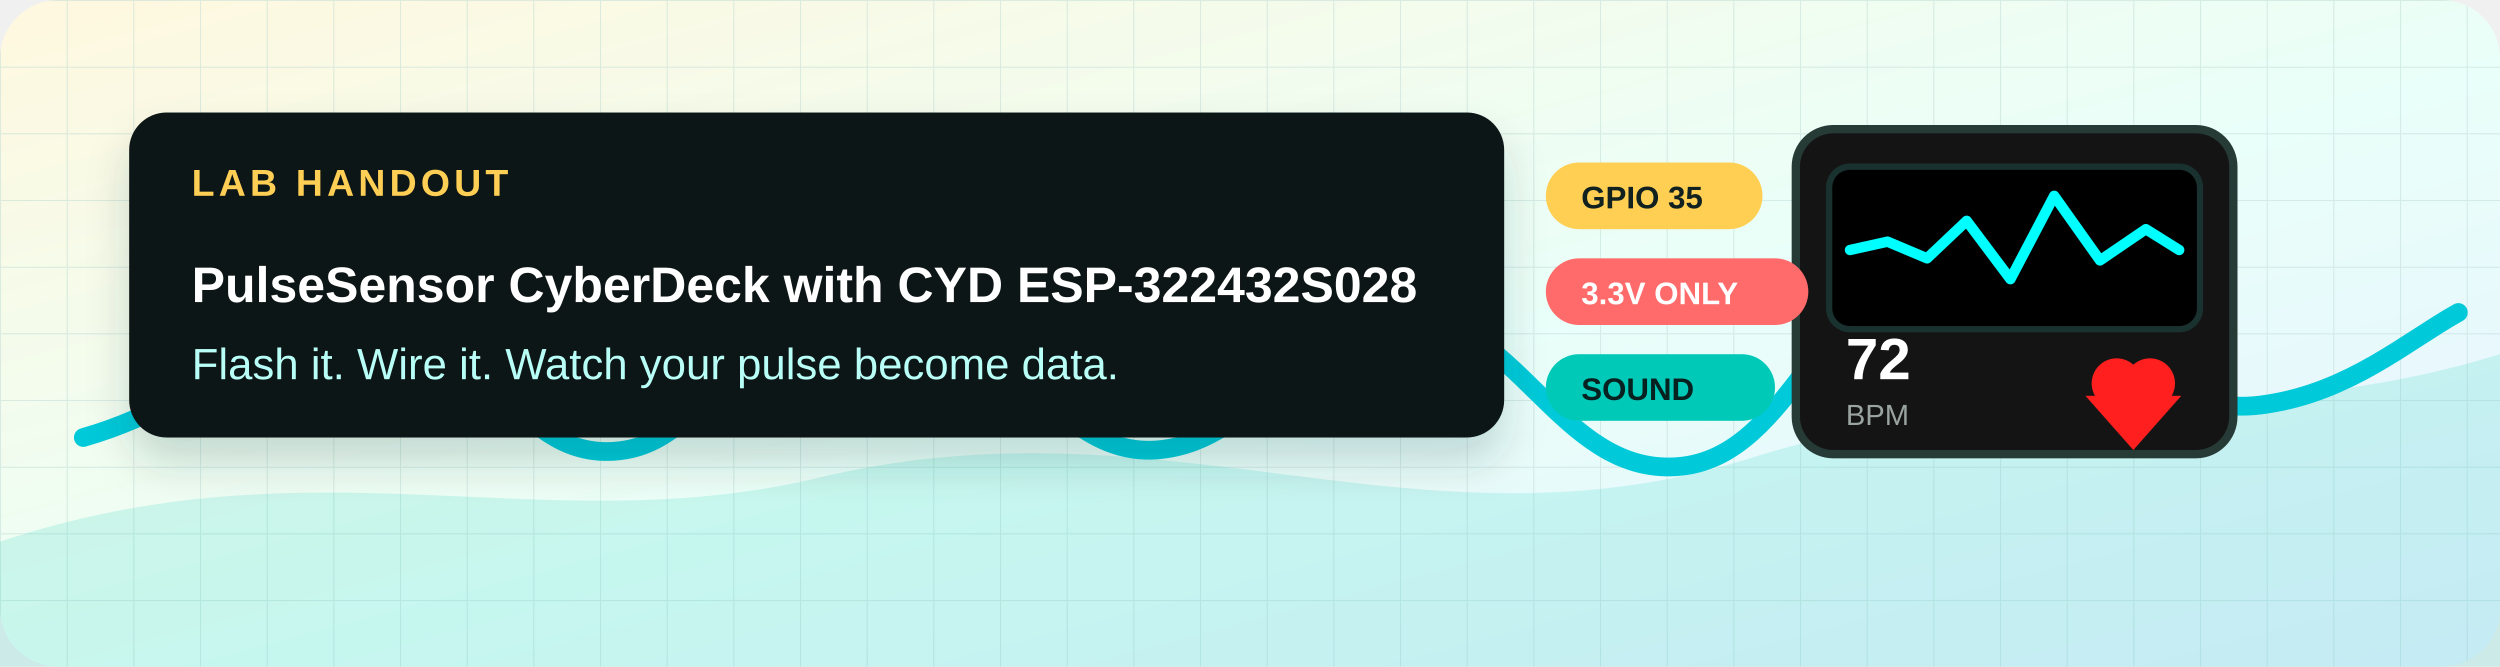
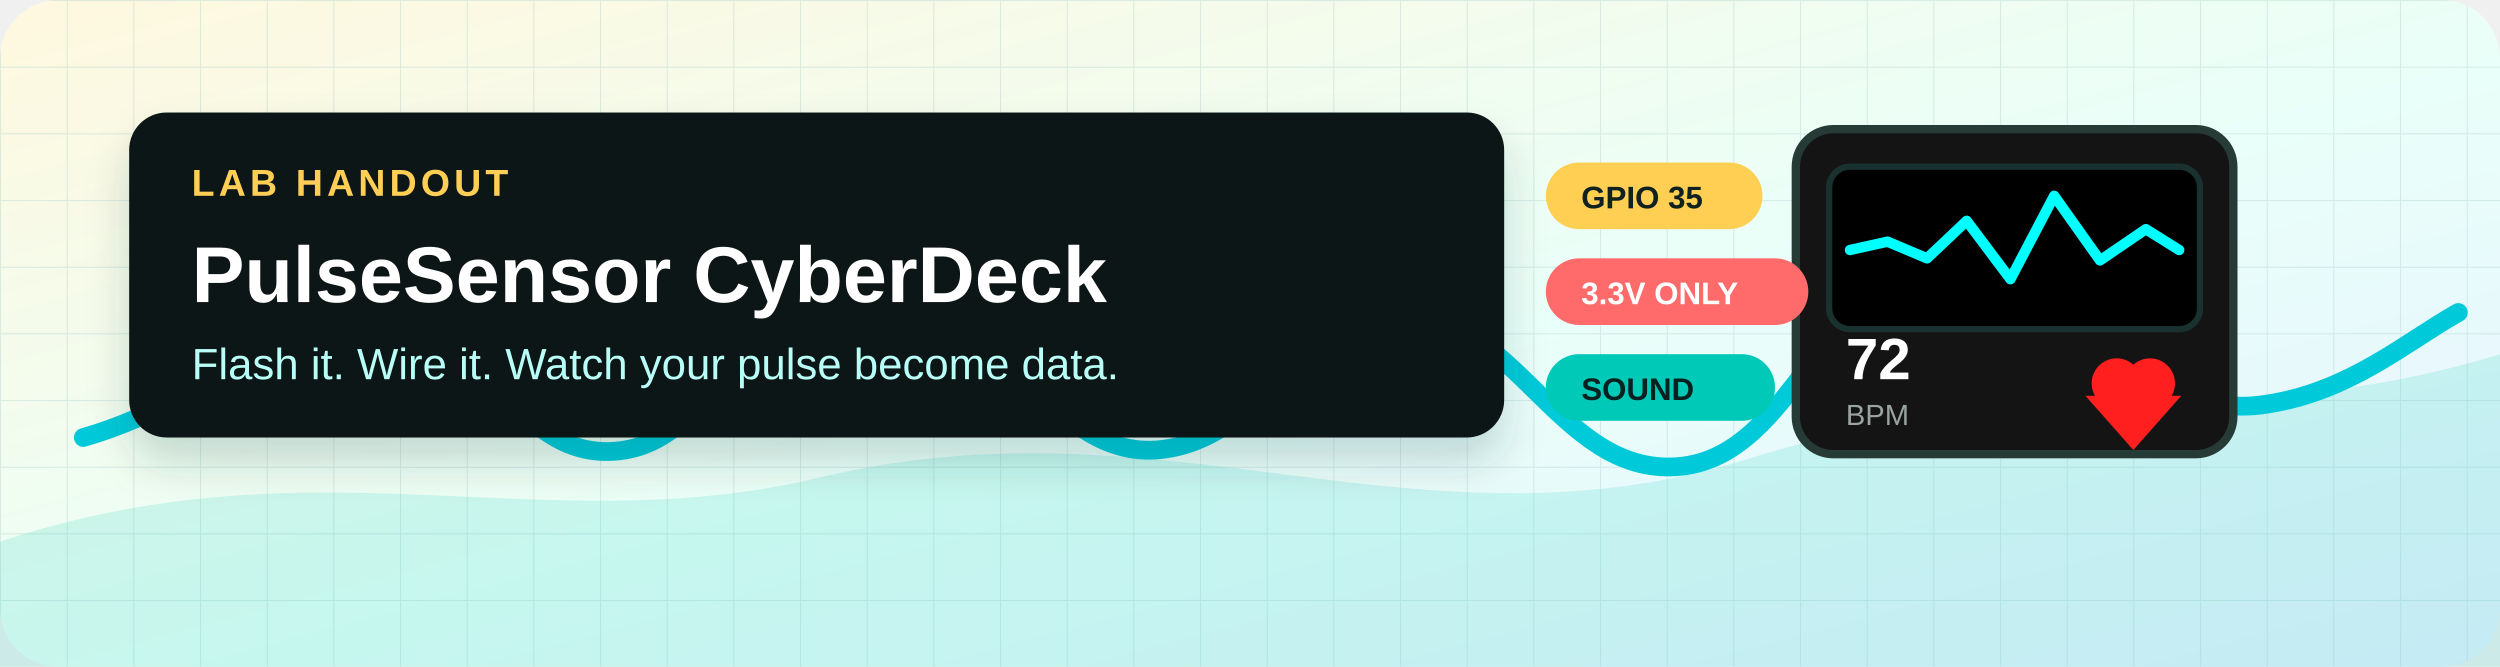
- <svg xmlns="http://www.w3.org/2000/svg" width="1200" height="320" viewBox="0 0 1200 320" role="img" aria-label="PulseSensor CyberDeck with CYD ESP-322432S028 lab banner">
+ <svg xmlns="http://www.w3.org/2000/svg" width="1200" height="320" viewBox="0 0 1200 320" role="img" aria-label="PulseSensor CyberDeck with the CYD lab banner">
  <defs>
    <linearGradient id="paper" x1="0" y1="0" x2="1" y2="1">
      <stop offset="0" stop-color="#fff8df" />
      <stop offset="0.55" stop-color="#e9fff9" />
      <stop offset="1" stop-color="#e7f0ff" />
    </linearGradient>
    <pattern id="grid" width="32" height="32" patternUnits="userSpaceOnUse">
      <path d="M32 0H0V32" fill="none" stroke="#b9d8d2" stroke-width="1" opacity="0.45" />
    </pattern>
    <filter id="softShadow" x="-20%" y="-20%" width="140%" height="140%">
      <feDropShadow dx="0" dy="12" stdDeviation="10" flood-color="#153b42" flood-opacity="0.18" />
    </filter>
  </defs>
  <rect width="1200" height="320" rx="28" fill="url(#paper)" />
  <rect width="1200" height="320" rx="28" fill="url(#grid)" />
  <path d="M0 260 C150 210 260 260 390 230 C560 188 680 270 840 220 C980 176 1070 210 1200 170 L1200 320 L0 320 Z" fill="#00c9b7" opacity="0.15" />
  <path d="M40 210 C110 190 140 140 190 145 C230 149 245 225 300 216 C348 208 360 132 415 128 C472 124 496 220 555 216 C607 212 625 150 670 150 C728 150 748 228 805 224 C862 220 875 130 935 125 C995 120 1020 205 1088 194 C1128 188 1155 164 1180 150" fill="none" stroke="#00c9d9" stroke-width="9" stroke-linecap="round" />
  <g filter="url(#softShadow)">
    <rect x="62" y="54" width="660" height="156" rx="18" fill="#101616" />
    <text x="92" y="94" fill="#ffcf54" font-family="Arial, sans-serif" font-size="18" font-weight="700" letter-spacing="2">LAB HANDOUT</text>
-     <text x="92" y="145" fill="#ffffff" font-family="Arial, sans-serif" font-size="24" font-weight="800">PulseSensor CyberDeck with CYD ESP-322432S028</text>
+     <text x="92" y="145" fill="#ffffff" font-family="Arial, sans-serif" font-size="38" font-weight="800">PulseSensor CyberDeck</text>
    <text x="92" y="182" fill="#b8fff8" font-family="Arial, sans-serif" font-size="21">Flash it. Wire it. Watch your pulse become data.</text>
  </g>
  <g transform="translate(862 62)">
    <rect x="0" y="0" width="210" height="156" rx="18" fill="#141414" stroke="#263a36" stroke-width="4" />
    <rect x="16" y="18" width="178" height="78" rx="10" fill="#000000" stroke="#19322f" stroke-width="3" />
    <path d="M26 58 L44 54 L63 62 L82 44 L103 72 L124 32 L146 63 L168 48 L184 58" fill="none" stroke="#00ffff" stroke-width="5" stroke-linecap="round" stroke-linejoin="round" />
    <text x="24" y="120" fill="#ffffff" font-family="Arial, sans-serif" font-size="28" font-weight="800">72</text>
    <text x="24" y="142" fill="#9aa4a0" font-family="Arial, sans-serif" font-size="14">BPM</text>
    <circle cx="154" cy="122" r="12" fill="#ff1f1f" />
    <circle cx="170" cy="122" r="12" fill="#ff1f1f" />
    <path d="M139 128 L185 128 L162 154 Z" fill="#ff1f1f" />
  </g>
  <g transform="translate(742 78)">
    <rect x="0" y="0" width="104" height="32" rx="16" fill="#ffcf54" />
    <text x="17" y="22" fill="#10211f" font-family="Arial, sans-serif" font-size="15" font-weight="800">GPIO 35</text>
    <rect x="0" y="46" width="126" height="32" rx="16" fill="#ff6b6b" />
    <text x="17" y="68" fill="#ffffff" font-family="Arial, sans-serif" font-size="15" font-weight="800">3.3V ONLY</text>
    <rect x="0" y="92" width="110" height="32" rx="16" fill="#00c9b7" />
    <text x="17" y="114" fill="#06211f" font-family="Arial, sans-serif" font-size="15" font-weight="800">SOUND</text>
  </g>
</svg>
